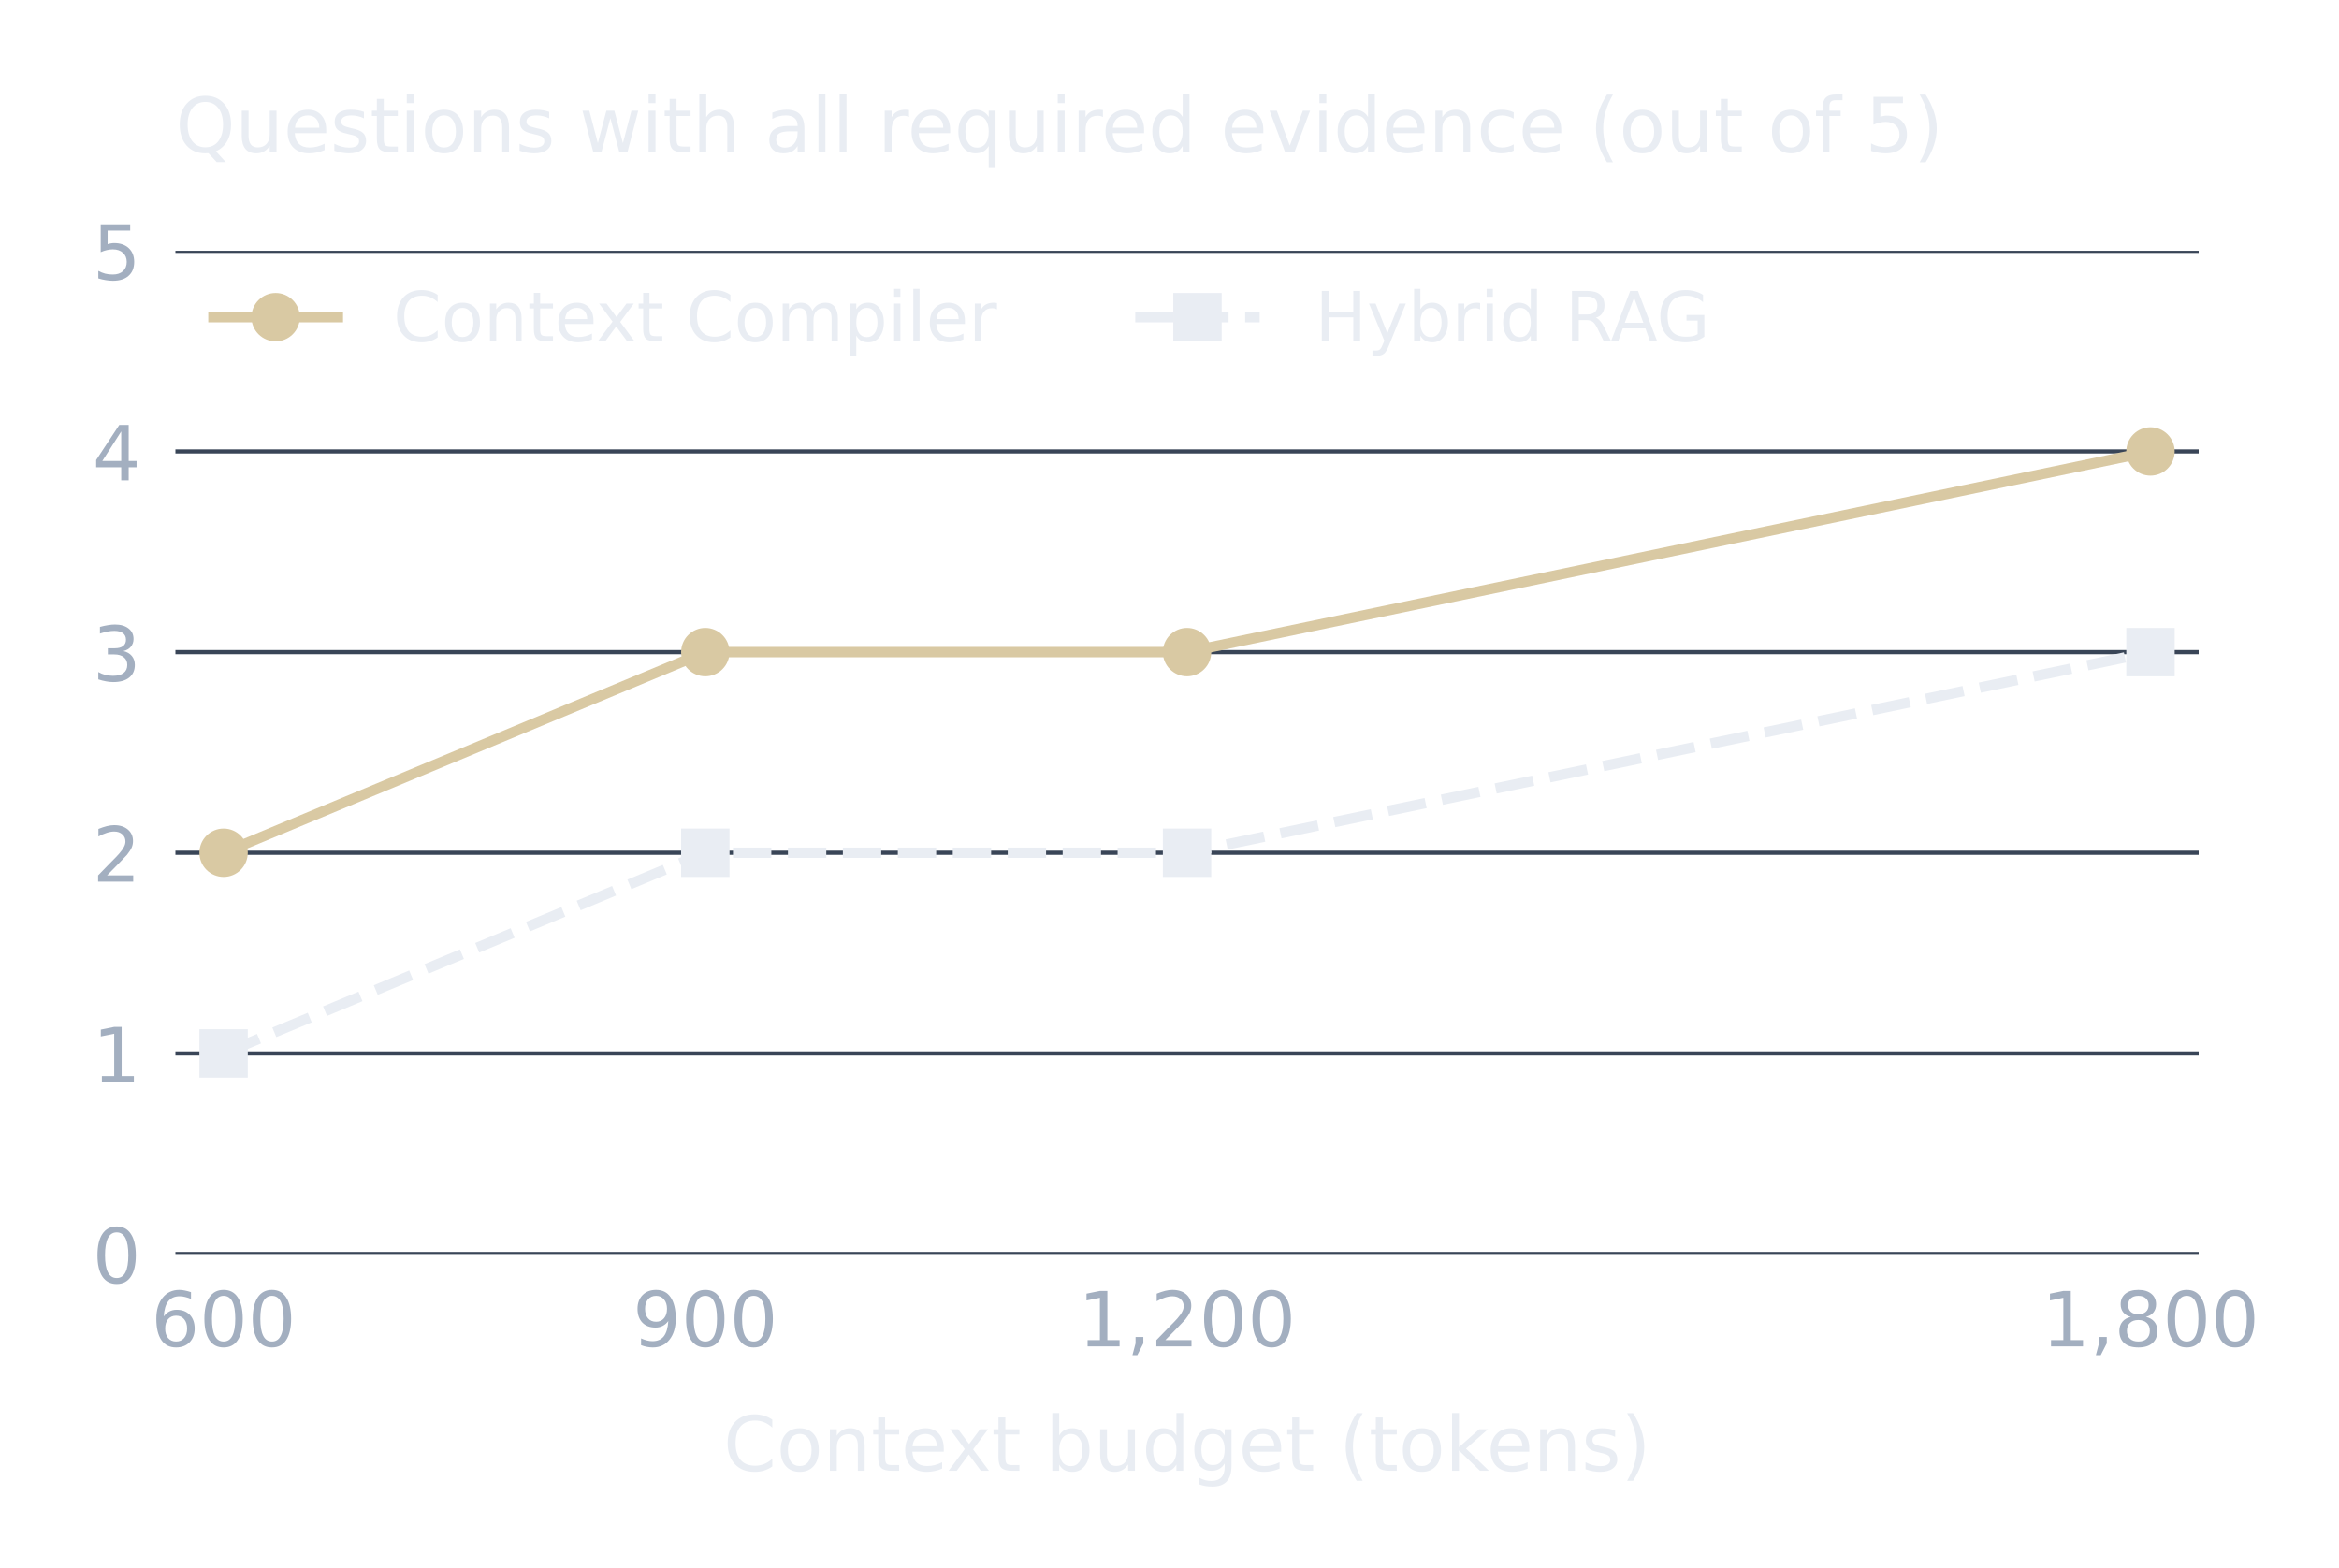
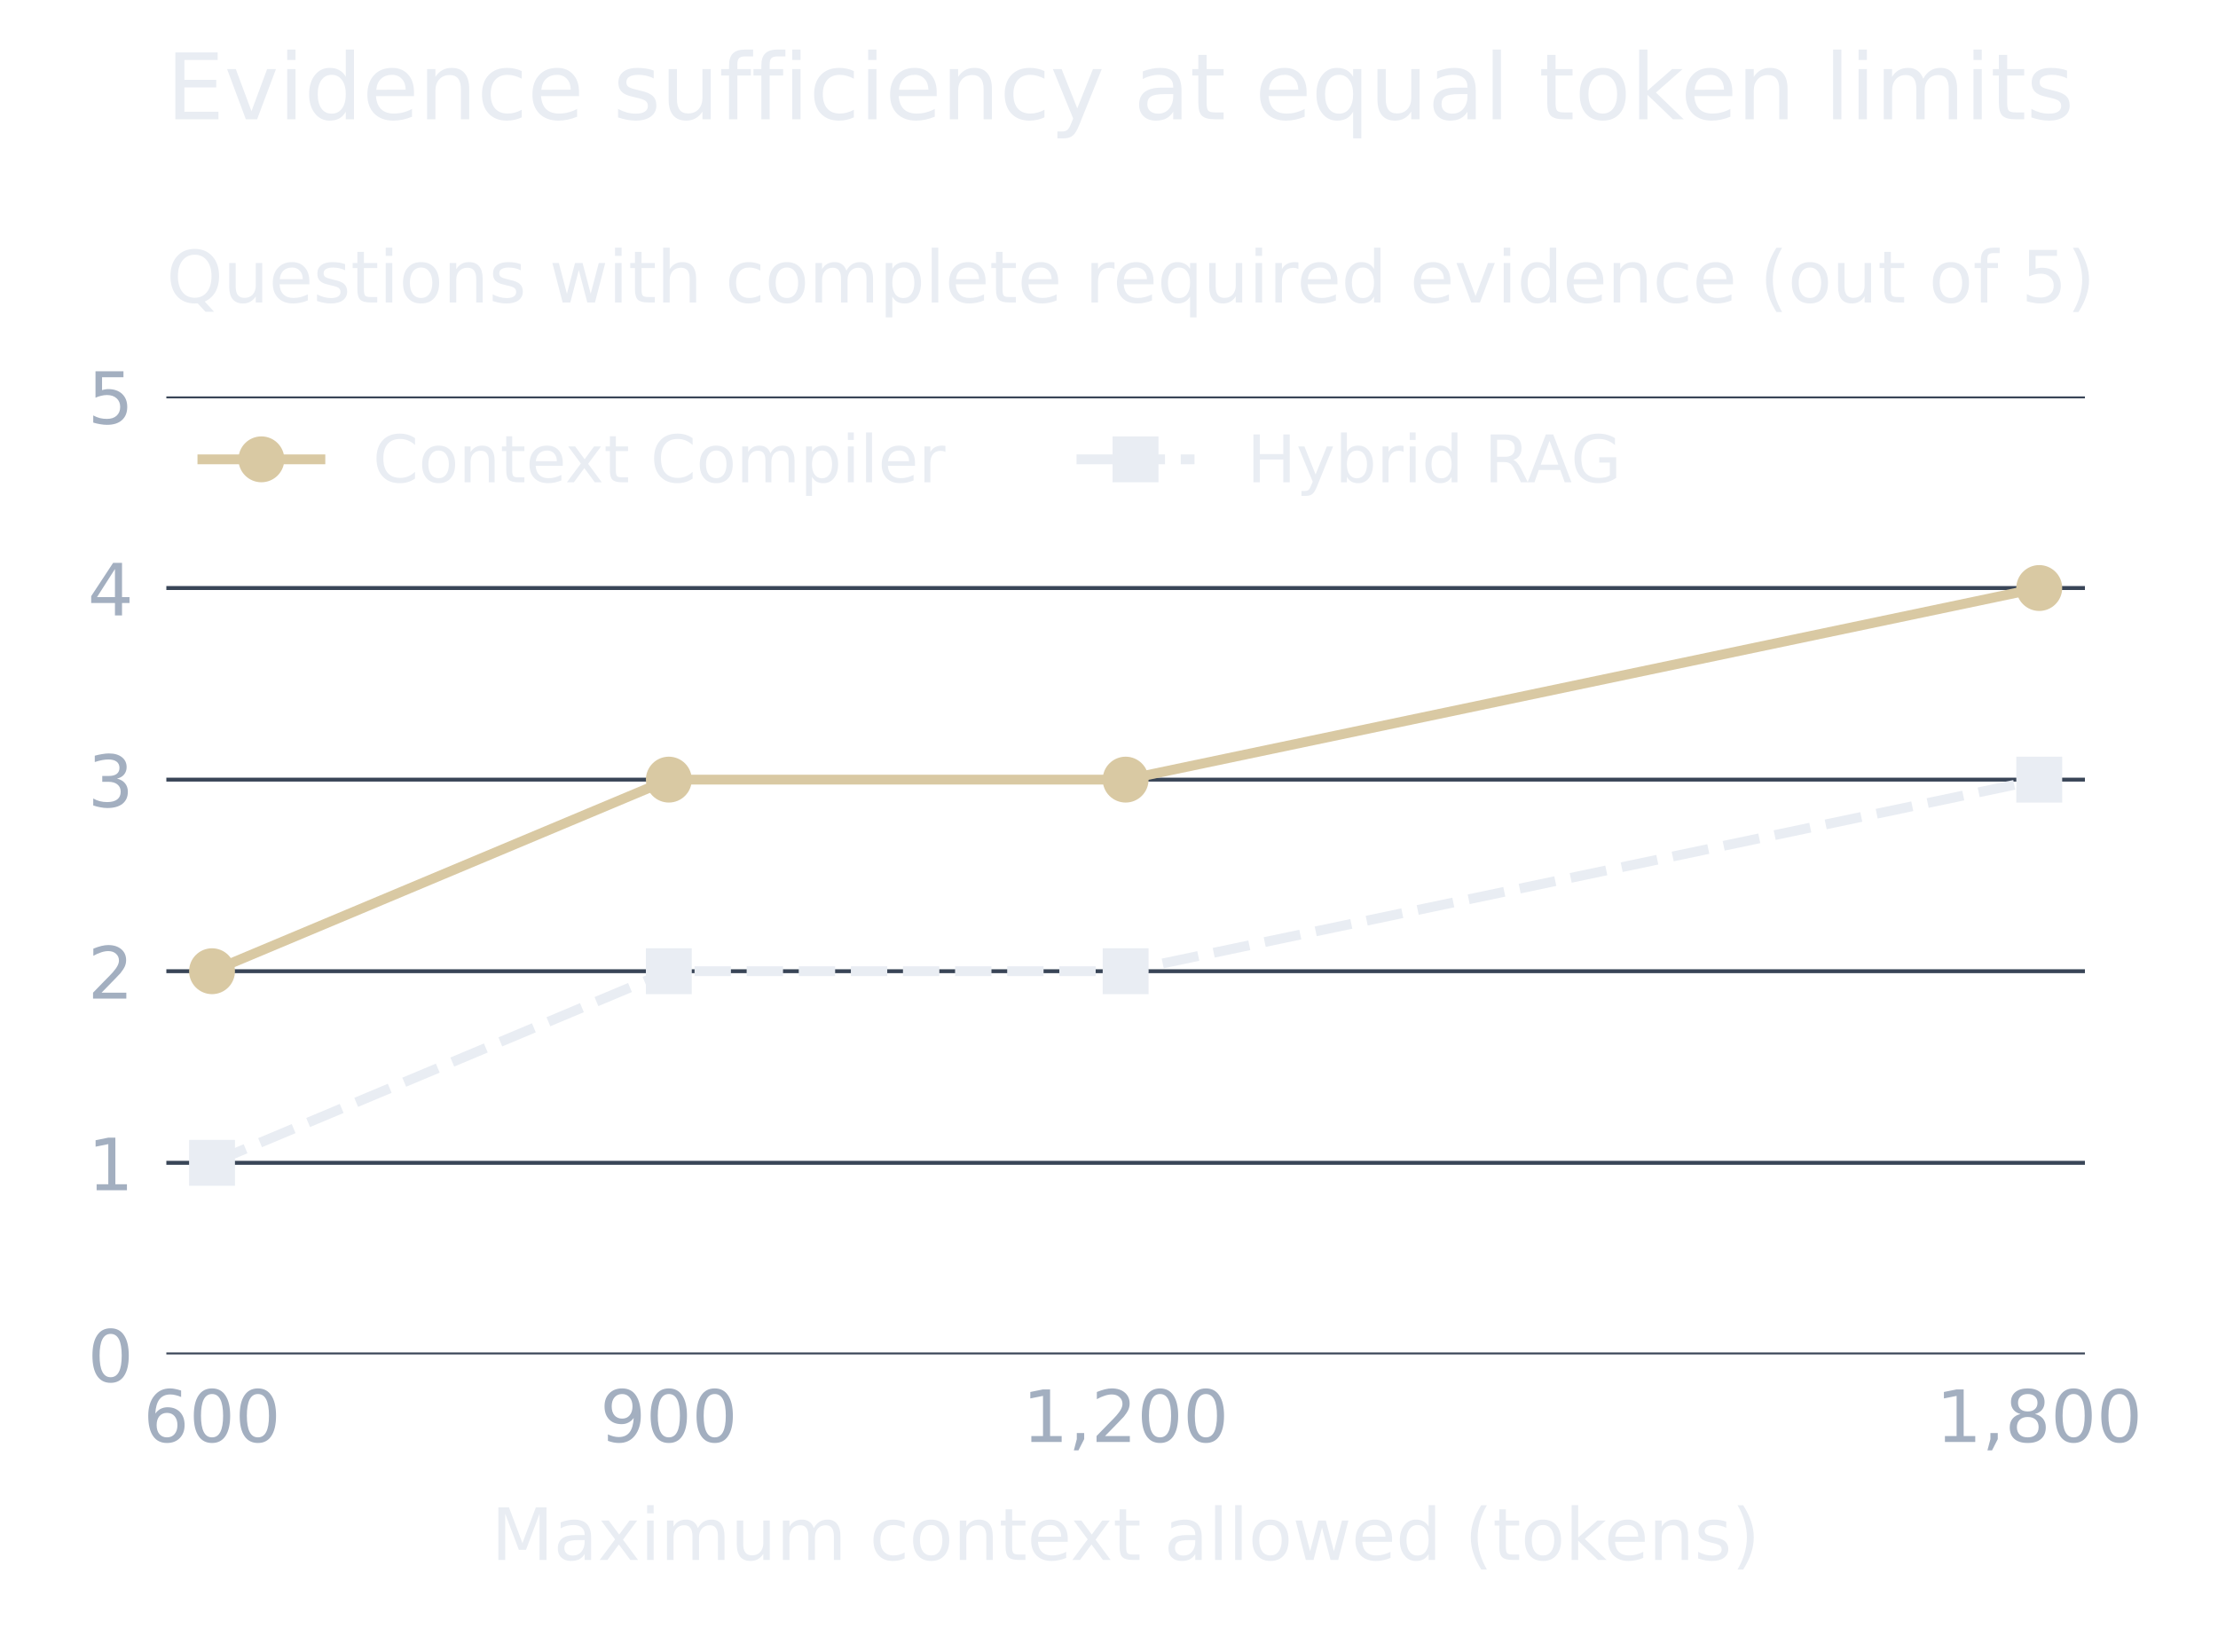
- <svg xmlns="http://www.w3.org/2000/svg" xmlns:xlink="http://www.w3.org/1999/xlink" width="338.4pt" height="226.8pt" viewBox="0 0 338.4 226.8" version="1.1">
+ <svg xmlns="http://www.w3.org/2000/svg" xmlns:xlink="http://www.w3.org/1999/xlink" width="338.4pt" height="252pt" viewBox="0 0 338.4 252" version="1.1">
  <defs>
    <style type="text/css">*{stroke-linejoin: round; stroke-linecap: butt}</style>
  </defs>
  <g id="figure_1">
    <g id="patch_1">
-       <path d="M 0 226.8 L 338.4 226.8 L 338.4 0 L 0 0 L 0 226.8 z " style="fill: none" />
+       <path d="M 0 252 L 338.4 252 L 338.4 0 L 0 0 L 0 252 z " style="fill: none" />
    </g>
    <g id="axes_1">
      <g id="patch_2">
-         <path d="M 25.38 181.44 L 318.096 181.44 L 318.096 36.288 L 25.38 36.288 L 25.38 181.44 z " style="fill: none" />
+         <path d="M 25.38 206.64 L 318.096 206.64 L 318.096 60.48 L 25.38 60.48 L 25.38 206.64 z " style="fill: none" />
      </g>
      <g id="matplotlib.axis_1">
        <g id="xtick_1">
          <g id="line2d_1" />
          <g id="text_1">
-             <text style="font-size: 11px; font-family: 'DejaVu Sans', 'Bitstream Vera Sans', 'Computer Modern Sans Serif', 'Lucida Grande', 'Verdana', 'Geneva', 'Lucid', 'Arial', 'Helvetica', 'Avant Garde', sans-serif; text-anchor: middle; fill: #a3afc0" x="32.349" y="194.797" transform="rotate(-0 32.34943 194.7974)">600</text>
+             <text style="font-size: 11px; font-family: 'DejaVu Sans', 'Bitstream Vera Sans', 'Computer Modern Sans Serif', 'Lucida Grande', 'Verdana', 'Geneva', 'Lucid', 'Arial', 'Helvetica', 'Avant Garde', sans-serif; text-anchor: middle; fill: #a3afc0" x="32.349" y="219.997" transform="rotate(-0 32.34943 219.9974)">600</text>
          </g>
        </g>
        <g id="xtick_2">
          <g id="line2d_2" />
          <g id="text_2">
-             <text style="font-size: 11px; font-family: 'DejaVu Sans', 'Bitstream Vera Sans', 'Computer Modern Sans Serif', 'Lucida Grande', 'Verdana', 'Geneva', 'Lucid', 'Arial', 'Helvetica', 'Avant Garde', sans-serif; text-anchor: middle; fill: #a3afc0" x="102.044" y="194.797" transform="rotate(-0 102.0437 194.7974)">900</text>
+             <text style="font-size: 11px; font-family: 'DejaVu Sans', 'Bitstream Vera Sans', 'Computer Modern Sans Serif', 'Lucida Grande', 'Verdana', 'Geneva', 'Lucid', 'Arial', 'Helvetica', 'Avant Garde', sans-serif; text-anchor: middle; fill: #a3afc0" x="102.044" y="219.997" transform="rotate(-0 102.0437 219.9974)">900</text>
          </g>
        </g>
        <g id="xtick_3">
          <g id="line2d_3" />
          <g id="text_3">
-             <text style="font-size: 11px; font-family: 'DejaVu Sans', 'Bitstream Vera Sans', 'Computer Modern Sans Serif', 'Lucida Grande', 'Verdana', 'Geneva', 'Lucid', 'Arial', 'Helvetica', 'Avant Garde', sans-serif; text-anchor: middle; fill: #a3afc0" x="171.738" y="194.797" transform="rotate(-0 171.738 194.7974)">1,200</text>
+             <text style="font-size: 11px; font-family: 'DejaVu Sans', 'Bitstream Vera Sans', 'Computer Modern Sans Serif', 'Lucida Grande', 'Verdana', 'Geneva', 'Lucid', 'Arial', 'Helvetica', 'Avant Garde', sans-serif; text-anchor: middle; fill: #a3afc0" x="171.738" y="219.997" transform="rotate(-0 171.738 219.9974)">1,200</text>
          </g>
        </g>
        <g id="xtick_4">
          <g id="line2d_4" />
          <g id="text_4">
-             <text style="font-size: 11px; font-family: 'DejaVu Sans', 'Bitstream Vera Sans', 'Computer Modern Sans Serif', 'Lucida Grande', 'Verdana', 'Geneva', 'Lucid', 'Arial', 'Helvetica', 'Avant Garde', sans-serif; text-anchor: middle; fill: #a3afc0" x="311.127" y="194.797" transform="rotate(-0 311.1266 194.7974)">1,800</text>
+             <text style="font-size: 11px; font-family: 'DejaVu Sans', 'Bitstream Vera Sans', 'Computer Modern Sans Serif', 'Lucida Grande', 'Verdana', 'Geneva', 'Lucid', 'Arial', 'Helvetica', 'Avant Garde', sans-serif; text-anchor: middle; fill: #a3afc0" x="311.127" y="219.997" transform="rotate(-0 311.1266 219.9974)">1,800</text>
          </g>
        </g>
        <g id="text_5">
-           <text style="font-size: 11px; font-family: 'DejaVu Sans', 'Bitstream Vera Sans', 'Computer Modern Sans Serif', 'Lucida Grande', 'Verdana', 'Geneva', 'Lucid', 'Arial', 'Helvetica', 'Avant Garde', sans-serif; text-anchor: middle; fill: #e9edf3" x="171.738" y="212.798" transform="rotate(-0 171.738 212.7983)">Context budget (tokens)</text>
+           <text style="font-size: 11px; font-family: 'DejaVu Sans', 'Bitstream Vera Sans', 'Computer Modern Sans Serif', 'Lucida Grande', 'Verdana', 'Geneva', 'Lucid', 'Arial', 'Helvetica', 'Avant Garde', sans-serif; text-anchor: middle; fill: #e9edf3" x="171.738" y="237.998" transform="rotate(-0 171.738 237.9983)">Maximum context allowed (tokens)</text>
        </g>
      </g>
      <g id="matplotlib.axis_2">
        <g id="ytick_1">
          <g id="line2d_5">
-             <path d="M 25.38 181.44 L 318.096 181.44 " clip-path="url(#pa3abc6eb3a)" style="fill: none; stroke: #394557; stroke-width: 0.6; stroke-linecap: square" />
+             <path d="M 25.38 206.64 L 318.096 206.64 " clip-path="url(#p13a6ba0749)" style="fill: none; stroke: #394557; stroke-width: 0.6; stroke-linecap: square" />
          </g>
          <g id="line2d_6" />
          <g id="text_6">
-             <text style="font-size: 11px; font-family: 'DejaVu Sans', 'Bitstream Vera Sans', 'Computer Modern Sans Serif', 'Lucida Grande', 'Verdana', 'Geneva', 'Lucid', 'Arial', 'Helvetica', 'Avant Garde', sans-serif; text-anchor: end; fill: #a3afc0" x="20.38" y="185.619" transform="rotate(-0 20.38 185.6187)">0</text>
+             <text style="font-size: 11px; font-family: 'DejaVu Sans', 'Bitstream Vera Sans', 'Computer Modern Sans Serif', 'Lucida Grande', 'Verdana', 'Geneva', 'Lucid', 'Arial', 'Helvetica', 'Avant Garde', sans-serif; text-anchor: end; fill: #a3afc0" x="20.38" y="210.819" transform="rotate(-0 20.38 210.8187)">0</text>
          </g>
        </g>
        <g id="ytick_2">
          <g id="line2d_7">
-             <path d="M 25.38 152.41 L 318.096 152.41 " clip-path="url(#pa3abc6eb3a)" style="fill: none; stroke: #394557; stroke-width: 0.6; stroke-linecap: square" />
+             <path d="M 25.38 177.408 L 318.096 177.408 " clip-path="url(#p13a6ba0749)" style="fill: none; stroke: #394557; stroke-width: 0.6; stroke-linecap: square" />
          </g>
          <g id="line2d_8" />
          <g id="text_7">
-             <text style="font-size: 11px; font-family: 'DejaVu Sans', 'Bitstream Vera Sans', 'Computer Modern Sans Serif', 'Lucida Grande', 'Verdana', 'Geneva', 'Lucid', 'Arial', 'Helvetica', 'Avant Garde', sans-serif; text-anchor: end; fill: #a3afc0" x="20.38" y="156.588" transform="rotate(-0 20.38 156.5883)">1</text>
+             <text style="font-size: 11px; font-family: 'DejaVu Sans', 'Bitstream Vera Sans', 'Computer Modern Sans Serif', 'Lucida Grande', 'Verdana', 'Geneva', 'Lucid', 'Arial', 'Helvetica', 'Avant Garde', sans-serif; text-anchor: end; fill: #a3afc0" x="20.38" y="181.587" transform="rotate(-0 20.38 181.5867)">1</text>
          </g>
        </g>
        <g id="ytick_3">
          <g id="line2d_9">
-             <path d="M 25.38 123.379 L 318.096 123.379 " clip-path="url(#pa3abc6eb3a)" style="fill: none; stroke: #394557; stroke-width: 0.6; stroke-linecap: square" />
+             <path d="M 25.38 148.176 L 318.096 148.176 " clip-path="url(#p13a6ba0749)" style="fill: none; stroke: #394557; stroke-width: 0.6; stroke-linecap: square" />
          </g>
          <g id="line2d_10" />
          <g id="text_8">
-             <text style="font-size: 11px; font-family: 'DejaVu Sans', 'Bitstream Vera Sans', 'Computer Modern Sans Serif', 'Lucida Grande', 'Verdana', 'Geneva', 'Lucid', 'Arial', 'Helvetica', 'Avant Garde', sans-serif; text-anchor: end; fill: #a3afc0" x="20.38" y="127.558" transform="rotate(-0 20.38 127.5579)">2</text>
+             <text style="font-size: 11px; font-family: 'DejaVu Sans', 'Bitstream Vera Sans', 'Computer Modern Sans Serif', 'Lucida Grande', 'Verdana', 'Geneva', 'Lucid', 'Arial', 'Helvetica', 'Avant Garde', sans-serif; text-anchor: end; fill: #a3afc0" x="20.38" y="152.355" transform="rotate(-0 20.38 152.3547)">2</text>
          </g>
        </g>
        <g id="ytick_4">
          <g id="line2d_11">
-             <path d="M 25.38 94.349 L 318.096 94.349 " clip-path="url(#pa3abc6eb3a)" style="fill: none; stroke: #394557; stroke-width: 0.6; stroke-linecap: square" />
+             <path d="M 25.38 118.944 L 318.096 118.944 " clip-path="url(#p13a6ba0749)" style="fill: none; stroke: #394557; stroke-width: 0.6; stroke-linecap: square" />
          </g>
          <g id="line2d_12" />
          <g id="text_9">
-             <text style="font-size: 11px; font-family: 'DejaVu Sans', 'Bitstream Vera Sans', 'Computer Modern Sans Serif', 'Lucida Grande', 'Verdana', 'Geneva', 'Lucid', 'Arial', 'Helvetica', 'Avant Garde', sans-serif; text-anchor: end; fill: #a3afc0" x="20.38" y="98.528" transform="rotate(-0 20.38 98.52751)">3</text>
+             <text style="font-size: 11px; font-family: 'DejaVu Sans', 'Bitstream Vera Sans', 'Computer Modern Sans Serif', 'Lucida Grande', 'Verdana', 'Geneva', 'Lucid', 'Arial', 'Helvetica', 'Avant Garde', sans-serif; text-anchor: end; fill: #a3afc0" x="20.38" y="123.123" transform="rotate(-0 20.38 123.1227)">3</text>
          </g>
        </g>
        <g id="ytick_5">
          <g id="line2d_13">
-             <path d="M 25.38 65.318 L 318.096 65.318 " clip-path="url(#pa3abc6eb3a)" style="fill: none; stroke: #394557; stroke-width: 0.6; stroke-linecap: square" />
+             <path d="M 25.38 89.712 L 318.096 89.712 " clip-path="url(#p13a6ba0749)" style="fill: none; stroke: #394557; stroke-width: 0.6; stroke-linecap: square" />
          </g>
          <g id="line2d_14" />
          <g id="text_10">
-             <text style="font-size: 11px; font-family: 'DejaVu Sans', 'Bitstream Vera Sans', 'Computer Modern Sans Serif', 'Lucida Grande', 'Verdana', 'Geneva', 'Lucid', 'Arial', 'Helvetica', 'Avant Garde', sans-serif; text-anchor: end; fill: #a3afc0" x="20.38" y="69.497" transform="rotate(-0 20.38 69.49711)">4</text>
+             <text style="font-size: 11px; font-family: 'DejaVu Sans', 'Bitstream Vera Sans', 'Computer Modern Sans Serif', 'Lucida Grande', 'Verdana', 'Geneva', 'Lucid', 'Arial', 'Helvetica', 'Avant Garde', sans-serif; text-anchor: end; fill: #a3afc0" x="20.38" y="93.891" transform="rotate(-0 20.38 93.89071)">4</text>
          </g>
        </g>
        <g id="ytick_6">
          <g id="line2d_15">
-             <path d="M 25.38 36.288 L 318.096 36.288 " clip-path="url(#pa3abc6eb3a)" style="fill: none; stroke: #394557; stroke-width: 0.6; stroke-linecap: square" />
+             <path d="M 25.38 60.48 L 318.096 60.48 " clip-path="url(#p13a6ba0749)" style="fill: none; stroke: #394557; stroke-width: 0.6; stroke-linecap: square" />
          </g>
          <g id="line2d_16" />
          <g id="text_11">
-             <text style="font-size: 11px; font-family: 'DejaVu Sans', 'Bitstream Vera Sans', 'Computer Modern Sans Serif', 'Lucida Grande', 'Verdana', 'Geneva', 'Lucid', 'Arial', 'Helvetica', 'Avant Garde', sans-serif; text-anchor: end; fill: #a3afc0" x="20.38" y="40.467" transform="rotate(-0 20.38 40.46671)">5</text>
+             <text style="font-size: 11px; font-family: 'DejaVu Sans', 'Bitstream Vera Sans', 'Computer Modern Sans Serif', 'Lucida Grande', 'Verdana', 'Geneva', 'Lucid', 'Arial', 'Helvetica', 'Avant Garde', sans-serif; text-anchor: end; fill: #a3afc0" x="20.38" y="64.659" transform="rotate(-0 20.38 64.65871)">5</text>
          </g>
        </g>
        <g id="text_12">
-           <text style="font-size: 11px; font-family: 'DejaVu Sans', 'Bitstream Vera Sans', 'Computer Modern Sans Serif', 'Lucida Grande', 'Verdana', 'Geneva', 'Lucid', 'Arial', 'Helvetica', 'Avant Garde', sans-serif; text-anchor: start; fill: #e9edf3" x="25.38" y="22.033" transform="rotate(-0 25.38 22.03326)">Questions with all required evidence (out of 5)</text>
+           <text style="font-size: 11px; font-family: 'DejaVu Sans', 'Bitstream Vera Sans', 'Computer Modern Sans Serif', 'Lucida Grande', 'Verdana', 'Geneva', 'Lucid', 'Arial', 'Helvetica', 'Avant Garde', sans-serif; text-anchor: start; fill: #e9edf3" x="25.38" y="46.145" transform="rotate(-0 25.38 46.14462)">Questions with complete required evidence (out of 5)</text>
        </g>
      </g>
      <g id="line2d_17">
-         <path d="M 32.349 123.379 L 102.044 94.349 L 171.738 94.349 L 311.127 65.318 " clip-path="url(#pa3abc6eb3a)" style="fill: none; stroke: #d9c9a3; stroke-width: 1.5; stroke-linecap: square" />
+         <path d="M 32.349 148.176 L 102.044 118.944 L 171.738 118.944 L 311.127 89.712 " clip-path="url(#p13a6ba0749)" style="fill: none; stroke: #d9c9a3; stroke-width: 1.5; stroke-linecap: square" />
        <defs>
          <path id="mb7da3db80b" d="M 0 3 C 0.796 3 1.559 2.684 2.121 2.121 C 2.684 1.559 3 0.796 3 0 C 3 -0.796 2.684 -1.559 2.121 -2.121 C 1.559 -2.684 0.796 -3 0 -3 C -0.796 -3 -1.559 -2.684 -2.121 -2.121 C -2.684 -1.559 -3 -0.796 -3 0 C -3 0.796 -2.684 1.559 -2.121 2.121 C -1.559 2.684 -0.796 3 0 3 z " style="stroke: #d9c9a3" />
        </defs>
-         <g clip-path="url(#pa3abc6eb3a)">
-           <use xlink:href="#mb7da3db80b" x="32.349" y="123.379" style="fill: #d9c9a3; stroke: #d9c9a3" />
-           <use xlink:href="#mb7da3db80b" x="102.044" y="94.349" style="fill: #d9c9a3; stroke: #d9c9a3" />
-           <use xlink:href="#mb7da3db80b" x="171.738" y="94.349" style="fill: #d9c9a3; stroke: #d9c9a3" />
-           <use xlink:href="#mb7da3db80b" x="311.127" y="65.318" style="fill: #d9c9a3; stroke: #d9c9a3" />
+         <g clip-path="url(#p13a6ba0749)">
+           <use xlink:href="#mb7da3db80b" x="32.349" y="148.176" style="fill: #d9c9a3; stroke: #d9c9a3" />
+           <use xlink:href="#mb7da3db80b" x="102.044" y="118.944" style="fill: #d9c9a3; stroke: #d9c9a3" />
+           <use xlink:href="#mb7da3db80b" x="171.738" y="118.944" style="fill: #d9c9a3; stroke: #d9c9a3" />
+           <use xlink:href="#mb7da3db80b" x="311.127" y="89.712" style="fill: #d9c9a3; stroke: #d9c9a3" />
        </g>
      </g>
      <g id="line2d_18">
-         <path d="M 32.349 152.41 L 102.044 123.379 L 171.738 123.379 L 311.127 94.349 " clip-path="url(#pa3abc6eb3a)" style="fill: none; stroke-dasharray: 5.55,2.4; stroke-dashoffset: 0; stroke: #e9edf3; stroke-width: 1.5" />
+         <path d="M 32.349 177.408 L 102.044 148.176 L 171.738 148.176 L 311.127 118.944 " clip-path="url(#p13a6ba0749)" style="fill: none; stroke-dasharray: 5.55,2.4; stroke-dashoffset: 0; stroke: #e9edf3; stroke-width: 1.5" />
        <defs>
          <path id="me46d3cc8e0" d="M -3 3 L 3 3 L 3 -3 L -3 -3 z " style="stroke: #e9edf3; stroke-linejoin: miter" />
        </defs>
-         <g clip-path="url(#pa3abc6eb3a)">
-           <use xlink:href="#me46d3cc8e0" x="32.349" y="152.41" style="fill: #e9edf3; stroke: #e9edf3; stroke-linejoin: miter" />
-           <use xlink:href="#me46d3cc8e0" x="102.044" y="123.379" style="fill: #e9edf3; stroke: #e9edf3; stroke-linejoin: miter" />
-           <use xlink:href="#me46d3cc8e0" x="171.738" y="123.379" style="fill: #e9edf3; stroke: #e9edf3; stroke-linejoin: miter" />
-           <use xlink:href="#me46d3cc8e0" x="311.127" y="94.349" style="fill: #e9edf3; stroke: #e9edf3; stroke-linejoin: miter" />
+         <g clip-path="url(#p13a6ba0749)">
+           <use xlink:href="#me46d3cc8e0" x="32.349" y="177.408" style="fill: #e9edf3; stroke: #e9edf3; stroke-linejoin: miter" />
+           <use xlink:href="#me46d3cc8e0" x="102.044" y="148.176" style="fill: #e9edf3; stroke: #e9edf3; stroke-linejoin: miter" />
+           <use xlink:href="#me46d3cc8e0" x="171.738" y="148.176" style="fill: #e9edf3; stroke: #e9edf3; stroke-linejoin: miter" />
+           <use xlink:href="#me46d3cc8e0" x="311.127" y="118.944" style="fill: #e9edf3; stroke: #e9edf3; stroke-linejoin: miter" />
        </g>
      </g>
      <g id="legend_1">
        <g id="line2d_19">
-           <path d="M 30.88 45.886 L 39.88 45.886 L 48.88 45.886 " style="fill: none; stroke: #d9c9a3; stroke-width: 1.5; stroke-linecap: square" />
+           <path d="M 30.88 70.078 L 39.88 70.078 L 48.88 70.078 " style="fill: none; stroke: #d9c9a3; stroke-width: 1.5; stroke-linecap: square" />
          <g>
-             <use xlink:href="#mb7da3db80b" x="39.88" y="45.886" style="fill: #d9c9a3; stroke: #d9c9a3" />
+             <use xlink:href="#mb7da3db80b" x="39.88" y="70.078" style="fill: #d9c9a3; stroke: #d9c9a3" />
          </g>
        </g>
        <g id="text_13">
-           <text style="font-size: 10px; font-family: 'DejaVu Sans', 'Bitstream Vera Sans', 'Computer Modern Sans Serif', 'Lucida Grande', 'Verdana', 'Geneva', 'Lucid', 'Arial', 'Helvetica', 'Avant Garde', sans-serif; text-anchor: start; fill: #e9edf3" x="56.88" y="49.386" transform="rotate(-0 56.88 49.38644)">Context Compiler</text>
+           <text style="font-size: 10px; font-family: 'DejaVu Sans', 'Bitstream Vera Sans', 'Computer Modern Sans Serif', 'Lucida Grande', 'Verdana', 'Geneva', 'Lucid', 'Arial', 'Helvetica', 'Avant Garde', sans-serif; text-anchor: start; fill: #e9edf3" x="56.88" y="73.578" transform="rotate(-0 56.88 73.57844)">Context Compiler</text>
        </g>
        <g id="line2d_20">
-           <path d="M 164.246 45.886 L 173.246 45.886 L 182.246 45.886 " style="fill: none; stroke-dasharray: 5.55,2.4; stroke-dashoffset: 0; stroke: #e9edf3; stroke-width: 1.5" />
+           <path d="M 164.246 70.078 L 173.246 70.078 L 182.246 70.078 " style="fill: none; stroke-dasharray: 5.55,2.4; stroke-dashoffset: 0; stroke: #e9edf3; stroke-width: 1.5" />
          <g>
-             <use xlink:href="#me46d3cc8e0" x="173.246" y="45.886" style="fill: #e9edf3; stroke: #e9edf3; stroke-linejoin: miter" />
+             <use xlink:href="#me46d3cc8e0" x="173.246" y="70.078" style="fill: #e9edf3; stroke: #e9edf3; stroke-linejoin: miter" />
          </g>
        </g>
        <g id="text_14">
-           <text style="font-size: 10px; font-family: 'DejaVu Sans', 'Bitstream Vera Sans', 'Computer Modern Sans Serif', 'Lucida Grande', 'Verdana', 'Geneva', 'Lucid', 'Arial', 'Helvetica', 'Avant Garde', sans-serif; text-anchor: start; fill: #e9edf3" x="190.246" y="49.386" transform="rotate(-0 190.2456 49.38644)">Hybrid RAG</text>
+           <text style="font-size: 10px; font-family: 'DejaVu Sans', 'Bitstream Vera Sans', 'Computer Modern Sans Serif', 'Lucida Grande', 'Verdana', 'Geneva', 'Lucid', 'Arial', 'Helvetica', 'Avant Garde', sans-serif; text-anchor: start; fill: #e9edf3" x="190.246" y="73.578" transform="rotate(-0 190.2456 73.57844)">Hybrid RAG</text>
        </g>
      </g>
    </g>
+     <g id="text_15">
+       <text style="font-size: 14px; font-family: 'DejaVu Sans', 'Bitstream Vera Sans', 'Computer Modern Sans Serif', 'Lucida Grande', 'Verdana', 'Geneva', 'Lucid', 'Arial', 'Helvetica', 'Avant Garde', sans-serif; text-anchor: start; fill: #e9edf3" x="25.38" y="18.198" transform="rotate(-0 25.38 18.19781)">Evidence sufficiency at equal token limits</text>
+     </g>
  </g>
  <defs>
-     <clipPath id="pa3abc6eb3a">
-       <rect x="25.38" y="36.288" width="292.716" height="145.152" />
+     <clipPath id="p13a6ba0749">
+       <rect x="25.38" y="60.48" width="292.716" height="146.16" />
    </clipPath>
  </defs>
</svg>
